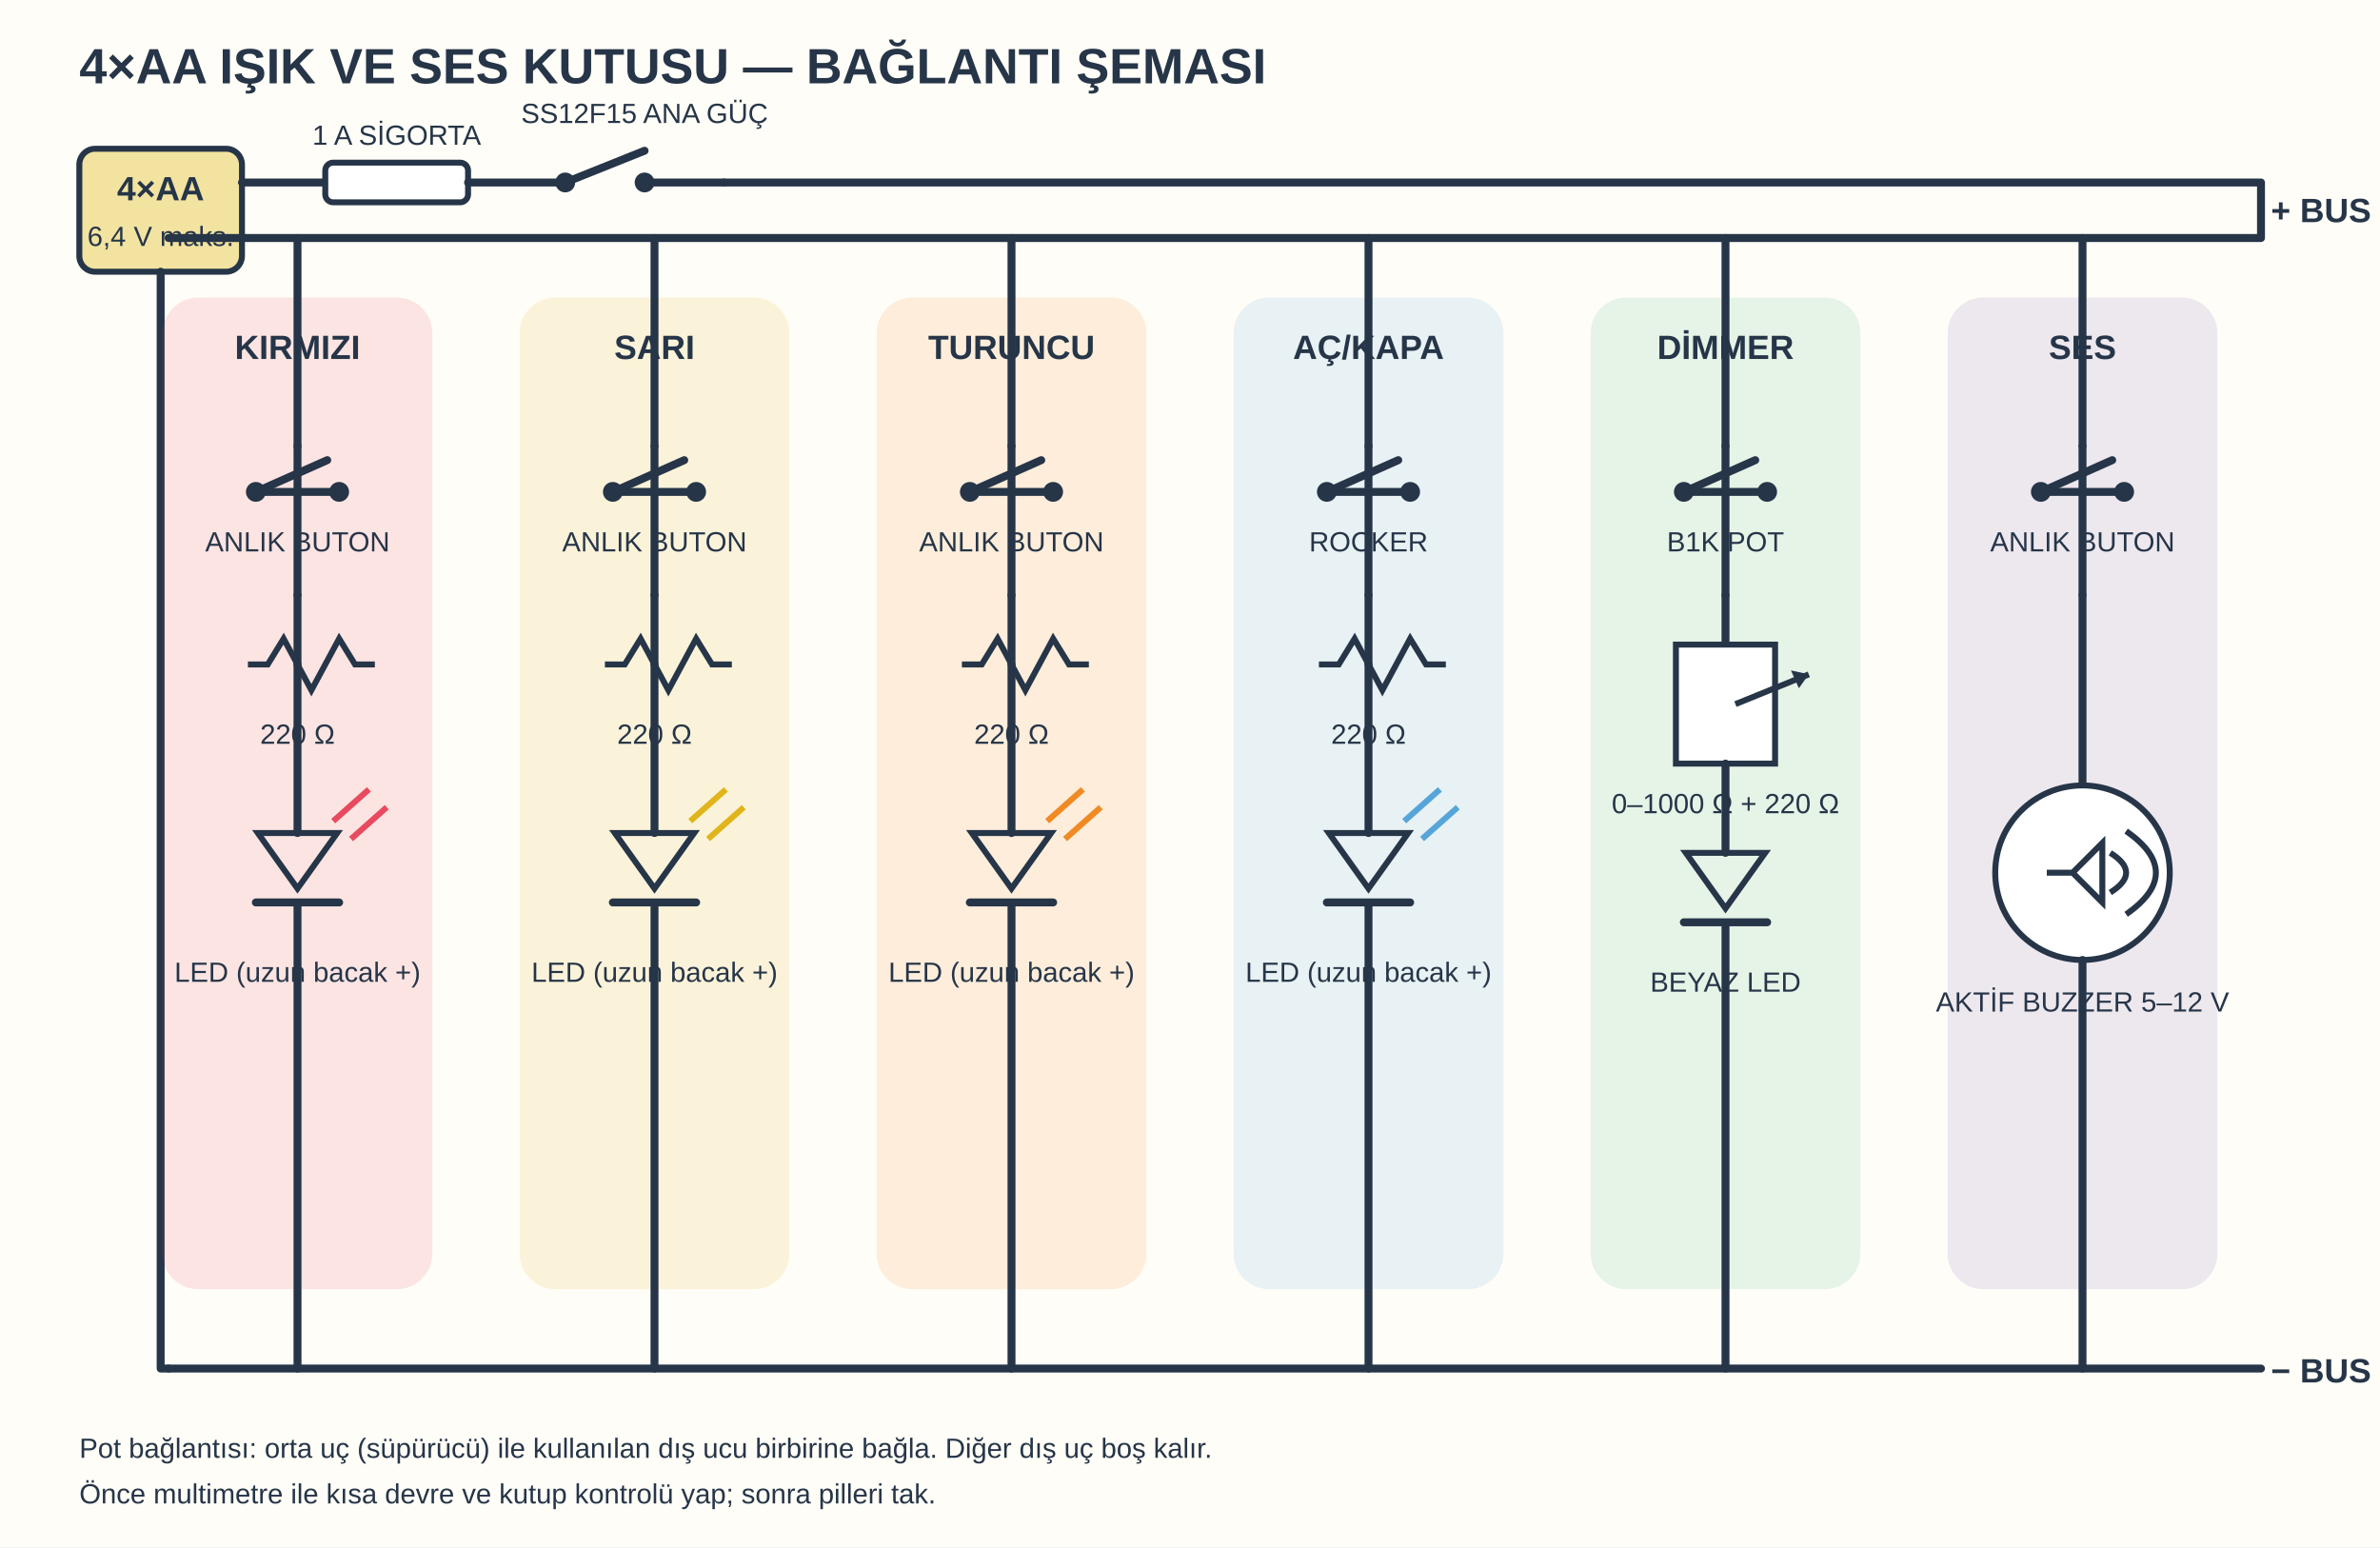
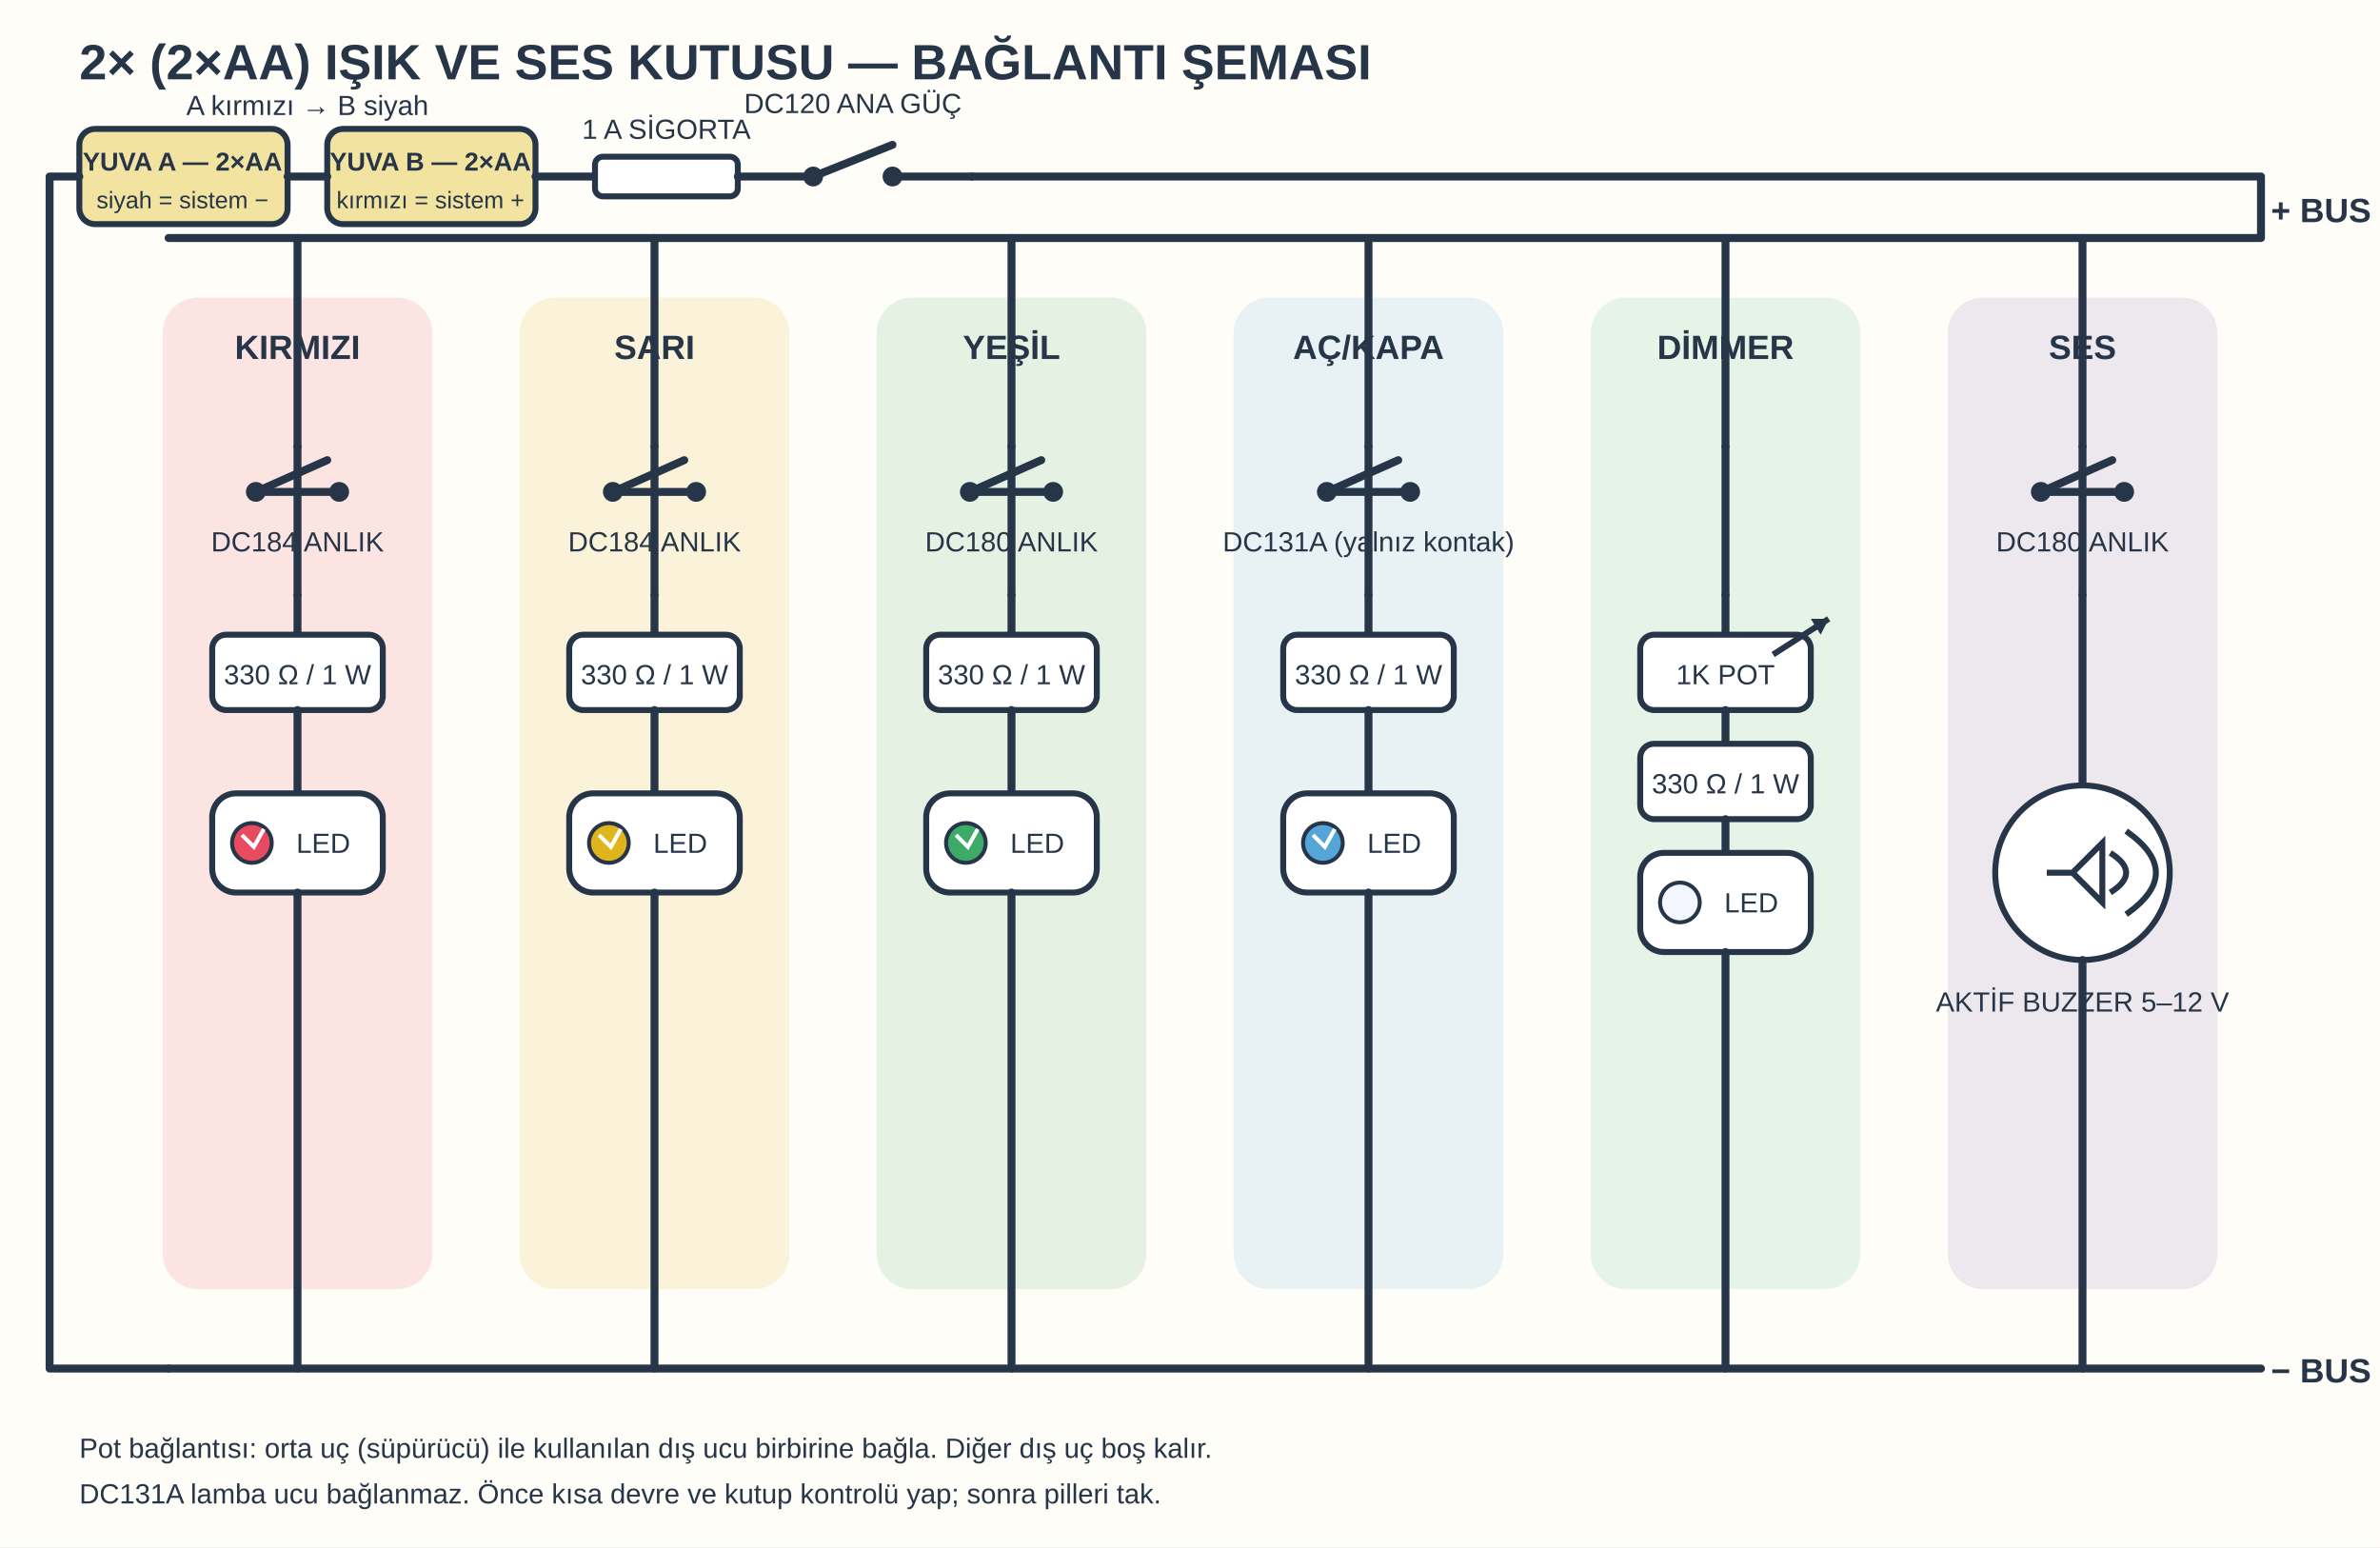
<svg xmlns="http://www.w3.org/2000/svg" width="1200" height="780" viewBox="0 0 1200 780">
  <rect width="1200" height="780" fill="#FFFDF7" />
-   <style>text{font-family:Arial,sans-serif;fill:#263548}.title{font-size:25px;font-weight:bold}.label{font-size:17px;font-weight:bold}.small{font-size:14px}.wire{fill:none;stroke:#263548;stroke-width:4;stroke-linecap:round;stroke-linejoin:round}</style>
-   <text x="40" y="42" class="title">4×AA IŞIK VE SES KUTUSU — BAĞLANTI ŞEMASI</text>
-   <rect x="40" y="75" width="82" height="62" rx="8" fill="#F2E3A0" stroke="#263548" stroke-width="3" />
-   <text x="81" y="101" text-anchor="middle" class="label">4×AA</text>
-   <text x="81" y="124" text-anchor="middle" class="small">6,4 V maks.</text>
-   <path class="wire" d="M 122 92 H 164" />
-   <rect x="164" y="82" width="72" height="20" rx="4" fill="#FFFFFF" stroke="#263548" stroke-width="3" />
-   <text x="200" y="73" text-anchor="middle" class="small">1 A SİGORTA</text>
-   <path class="wire" d="M 236 92 H 285 M 285 92 L 325 76 M 325 92 H 365" />
-   <circle cx="285" cy="92" r="5" fill="#263548" />
-   <circle cx="325" cy="92" r="5" fill="#263548" />
-   <text x="325" y="62" text-anchor="middle" class="small">SS12F15 ANA GÜÇ</text>
-   <path class="wire" d="M 365 92 H 1140 V 120 H 85" />
+   <style>text{font-family:Arial,sans-serif;fill:#263548}.title{font-size:25px;font-weight:bold}.label{font-size:17px;font-weight:bold}.power{font-size:13px;font-weight:bold}.tiny{font-size:12px}.small{font-size:14px}.wire{fill:none;stroke:#263548;stroke-width:4;stroke-linecap:round;stroke-linejoin:round}</style>
+   <text x="40" y="40" class="title">2× (2×AA) IŞIK VE SES KUTUSU — BAĞLANTI ŞEMASI</text>
+   <rect x="40" y="65" width="105" height="48" rx="8" fill="#F2E3A0" stroke="#263548" stroke-width="3" />
+   <text x="92" y="86" text-anchor="middle" class="power">YUVA A — 2×AA</text>
+   <text x="92" y="105" text-anchor="middle" class="tiny">siyah = sistem −</text>
+   <rect x="165" y="65" width="105" height="48" rx="8" fill="#F2E3A0" stroke="#263548" stroke-width="3" />
+   <text x="217" y="86" text-anchor="middle" class="power">YUVA B — 2×AA</text>
+   <text x="217" y="105" text-anchor="middle" class="tiny">kırmızı = sistem +</text>
+   <path class="wire" d="M 145 89 H 165" />
+   <text x="155" y="58" text-anchor="middle" class="small">A kırmızı → B siyah</text>
+   <path class="wire" d="M 270 89 H 300" />
+   <rect x="300" y="79" width="72" height="20" rx="4" fill="#FFFFFF" stroke="#263548" stroke-width="3" />
+   <text x="336" y="70" text-anchor="middle" class="small">1 A SİGORTA</text>
+   <path class="wire" d="M 372 89 H 410 M 410 89 L 450 73 M 450 89 H 490" />
+   <circle cx="410" cy="89" r="5" fill="#263548" />
+   <circle cx="450" cy="89" r="5" fill="#263548" />
+   <text x="430" y="57" text-anchor="middle" class="small">DC120 ANA GÜÇ</text>
+   <path class="wire" d="M 490 89 H 1140 V 120 H 85" />
  <text x="1145" y="112" class="label" fill="#C42D2D">+ BUS</text>
  <path class="wire" d="M 85 690 H 1140" />
-   <path class="wire" d="M 81 137 V 690 H 85" />
+   <path class="wire" d="M 40 89 H 25 V 690 H 85" />
  <text x="1145" y="697" class="label">− BUS</text>
  <rect x="82" y="150" width="136" height="500" rx="18" fill="#E84A5F" opacity="0.14" />
  <text x="150" y="181" text-anchor="middle" class="label">KIRMIZI</text>
  <path class="wire" d="M 150 120 V 225" />
  <circle cx="129" cy="248" r="5" fill="#263548" />
  <circle cx="171" cy="248" r="5" fill="#263548" />
  <path class="wire" d="M 129 248 L 165 232" />
  <path class="wire" d="M 150 225 V 248 H 129 M 171 248 H 150 V 300" />
-   <text x="150" y="278" text-anchor="middle" class="small">ANLIK BUTON</text>
-   <path class="wire" d="M 150 300 V 335" />
-   <path d="M 125 335 h 10 l 8 -13 l 14 26 l 14 -26 l 8 13 h 10" fill="none" stroke="#263548" stroke-width="3" />
-   <text x="150" y="375" text-anchor="middle" class="small">220 Ω</text>
-   <path class="wire" d="M 150 335 V 420" />
-   <path d="M 130 420 H 170 L 150 448 Z" fill="none" stroke="#263548" stroke-width="3" />
-   <path class="wire" d="M 129 455 H 171 M 150 455 V 690" />
-   <path d="M 168 414 l 18 -16 M 177 423 l 18 -16" stroke="#E84A5F" stroke-width="3" />
-   <text x="150" y="495" text-anchor="middle" class="small">LED (uzun bacak +)</text>
+   <text x="150" y="278" text-anchor="middle" class="small">DC184 ANLIK</text>
+   <path class="wire" d="M 150 300 V 320" />
+   <rect class="series-resistor" x="107" y="320" width="86" height="38" rx="7" fill="#FFFFFF" stroke="#263548" stroke-width="3" />
+   <text x="150" y="345" text-anchor="middle" class="small">330 Ω / 1 W</text>
+   <path class="wire" d="M 150 358 V 400" />
+   <rect class="series-led" x="107" y="400" width="86" height="50" rx="12" fill="#FFFFFF" stroke="#263548" stroke-width="3" />
+   <circle cx="127" cy="425" r="10" fill="#E84A5F" stroke="#263548" stroke-width="2" />
+   <path d="M 122 421 L 128 427 L 133 418" fill="none" stroke="#FFFFFF" stroke-width="2" />
+   <text x="163" y="430" text-anchor="middle" class="small">LED</text>
+   <path class="wire" d="M 150 450 V 690" />
  <rect x="262" y="150" width="136" height="500" rx="18" fill="#E0B51B" opacity="0.14" />
  <text x="330" y="181" text-anchor="middle" class="label">SARI</text>
  <path class="wire" d="M 330 120 V 225" />
  <circle cx="309" cy="248" r="5" fill="#263548" />
  <circle cx="351" cy="248" r="5" fill="#263548" />
  <path class="wire" d="M 309 248 L 345 232" />
  <path class="wire" d="M 330 225 V 248 H 309 M 351 248 H 330 V 300" />
-   <text x="330" y="278" text-anchor="middle" class="small">ANLIK BUTON</text>
-   <path class="wire" d="M 330 300 V 335" />
-   <path d="M 305 335 h 10 l 8 -13 l 14 26 l 14 -26 l 8 13 h 10" fill="none" stroke="#263548" stroke-width="3" />
-   <text x="330" y="375" text-anchor="middle" class="small">220 Ω</text>
-   <path class="wire" d="M 330 335 V 420" />
-   <path d="M 310 420 H 350 L 330 448 Z" fill="none" stroke="#263548" stroke-width="3" />
-   <path class="wire" d="M 309 455 H 351 M 330 455 V 690" />
-   <path d="M 348 414 l 18 -16 M 357 423 l 18 -16" stroke="#E0B51B" stroke-width="3" />
-   <text x="330" y="495" text-anchor="middle" class="small">LED (uzun bacak +)</text>
-   <rect x="442" y="150" width="136" height="500" rx="18" fill="#F08A24" opacity="0.14" />
-   <text x="510" y="181" text-anchor="middle" class="label">TURUNCU</text>
+   <text x="330" y="278" text-anchor="middle" class="small">DC184 ANLIK</text>
+   <path class="wire" d="M 330 300 V 320" />
+   <rect class="series-resistor" x="287" y="320" width="86" height="38" rx="7" fill="#FFFFFF" stroke="#263548" stroke-width="3" />
+   <text x="330" y="345" text-anchor="middle" class="small">330 Ω / 1 W</text>
+   <path class="wire" d="M 330 358 V 400" />
+   <rect class="series-led" x="287" y="400" width="86" height="50" rx="12" fill="#FFFFFF" stroke="#263548" stroke-width="3" />
+   <circle cx="307" cy="425" r="10" fill="#E0B51B" stroke="#263548" stroke-width="2" />
+   <path d="M 302 421 L 308 427 L 313 418" fill="none" stroke="#FFFFFF" stroke-width="2" />
+   <text x="343" y="430" text-anchor="middle" class="small">LED</text>
+   <path class="wire" d="M 330 450 V 690" />
+   <rect x="442" y="150" width="136" height="500" rx="18" fill="#3DAA68" opacity="0.14" />
+   <text x="510" y="181" text-anchor="middle" class="label">YEŞİL</text>
  <path class="wire" d="M 510 120 V 225" />
  <circle cx="489" cy="248" r="5" fill="#263548" />
  <circle cx="531" cy="248" r="5" fill="#263548" />
  <path class="wire" d="M 489 248 L 525 232" />
  <path class="wire" d="M 510 225 V 248 H 489 M 531 248 H 510 V 300" />
-   <text x="510" y="278" text-anchor="middle" class="small">ANLIK BUTON</text>
-   <path class="wire" d="M 510 300 V 335" />
-   <path d="M 485 335 h 10 l 8 -13 l 14 26 l 14 -26 l 8 13 h 10" fill="none" stroke="#263548" stroke-width="3" />
-   <text x="510" y="375" text-anchor="middle" class="small">220 Ω</text>
-   <path class="wire" d="M 510 335 V 420" />
-   <path d="M 490 420 H 530 L 510 448 Z" fill="none" stroke="#263548" stroke-width="3" />
-   <path class="wire" d="M 489 455 H 531 M 510 455 V 690" />
-   <path d="M 528 414 l 18 -16 M 537 423 l 18 -16" stroke="#F08A24" stroke-width="3" />
-   <text x="510" y="495" text-anchor="middle" class="small">LED (uzun bacak +)</text>
+   <text x="510" y="278" text-anchor="middle" class="small">DC180 ANLIK</text>
+   <path class="wire" d="M 510 300 V 320" />
+   <rect class="series-resistor" x="467" y="320" width="86" height="38" rx="7" fill="#FFFFFF" stroke="#263548" stroke-width="3" />
+   <text x="510" y="345" text-anchor="middle" class="small">330 Ω / 1 W</text>
+   <path class="wire" d="M 510 358 V 400" />
+   <rect class="series-led" x="467" y="400" width="86" height="50" rx="12" fill="#FFFFFF" stroke="#263548" stroke-width="3" />
+   <circle cx="487" cy="425" r="10" fill="#3DAA68" stroke="#263548" stroke-width="2" />
+   <path d="M 482 421 L 488 427 L 493 418" fill="none" stroke="#FFFFFF" stroke-width="2" />
+   <text x="523" y="430" text-anchor="middle" class="small">LED</text>
+   <path class="wire" d="M 510 450 V 690" />
  <rect x="622" y="150" width="136" height="500" rx="18" fill="#56A5D8" opacity="0.14" />
  <text x="690" y="181" text-anchor="middle" class="label">AÇ/KAPA</text>
  <path class="wire" d="M 690 120 V 225" />
  <circle cx="669" cy="248" r="5" fill="#263548" />
  <circle cx="711" cy="248" r="5" fill="#263548" />
  <path class="wire" d="M 669 248 L 705 232" />
  <path class="wire" d="M 690 225 V 248 H 669 M 711 248 H 690 V 300" />
-   <text x="690" y="278" text-anchor="middle" class="small">ROCKER</text>
-   <path class="wire" d="M 690 300 V 335" />
-   <path d="M 665 335 h 10 l 8 -13 l 14 26 l 14 -26 l 8 13 h 10" fill="none" stroke="#263548" stroke-width="3" />
-   <text x="690" y="375" text-anchor="middle" class="small">220 Ω</text>
-   <path class="wire" d="M 690 335 V 420" />
-   <path d="M 670 420 H 710 L 690 448 Z" fill="none" stroke="#263548" stroke-width="3" />
-   <path class="wire" d="M 669 455 H 711 M 690 455 V 690" />
-   <path d="M 708 414 l 18 -16 M 717 423 l 18 -16" stroke="#56A5D8" stroke-width="3" />
-   <text x="690" y="495" text-anchor="middle" class="small">LED (uzun bacak +)</text>
+   <text x="690" y="278" text-anchor="middle" class="small">DC131A (yalnız kontak)</text>
+   <path class="wire" d="M 690 300 V 320" />
+   <rect class="series-resistor" x="647" y="320" width="86" height="38" rx="7" fill="#FFFFFF" stroke="#263548" stroke-width="3" />
+   <text x="690" y="345" text-anchor="middle" class="small">330 Ω / 1 W</text>
+   <path class="wire" d="M 690 358 V 400" />
+   <rect class="series-led" x="647" y="400" width="86" height="50" rx="12" fill="#FFFFFF" stroke="#263548" stroke-width="3" />
+   <circle cx="667" cy="425" r="10" fill="#56A5D8" stroke="#263548" stroke-width="2" />
+   <path d="M 662 421 L 668 427 L 673 418" fill="none" stroke="#FFFFFF" stroke-width="2" />
+   <text x="703" y="430" text-anchor="middle" class="small">LED</text>
+   <path class="wire" d="M 690 450 V 690" />
  <rect x="802" y="150" width="136" height="500" rx="18" fill="#49B985" opacity="0.14" />
  <text x="870" y="181" text-anchor="middle" class="label">DİMMER</text>
  <path class="wire" d="M 870 120 V 225" />
-   <circle cx="849" cy="248" r="5" fill="#263548" />
-   <circle cx="891" cy="248" r="5" fill="#263548" />
-   <path class="wire" d="M 849 248 L 885 232" />
-   <path class="wire" d="M 870 225 V 248 H 849 M 891 248 H 870 V 300" />
-   <text x="870" y="278" text-anchor="middle" class="small">B1K POT</text>
-   <path class="wire" d="M 870 300 V 325" />
-   <rect x="845" y="325" width="50" height="60" fill="#FFFFFF" stroke="#263548" stroke-width="3" />
-   <path d="M 912 340 L 875 355" stroke="#263548" stroke-width="3" />
-   <path d="M 912 340 l -9 -2 l 4 9 Z" fill="#263548" />
-   <text x="870" y="410" text-anchor="middle" class="small">0–1000 Ω + 220 Ω</text>
-   <path class="wire" d="M 870 385 V 430" />
-   <path d="M 850 430 H 890 L 870 458 Z" fill="none" stroke="#263548" stroke-width="3" />
-   <path class="wire" d="M 849 465 H 891 M 870 465 V 690" />
-   <text x="870" y="500" text-anchor="middle" class="small">BEYAZ LED</text>
+   <path class="wire" d="M 870 225 V 300" />
+   <path class="wire" d="M 870 300 V 320" />
+   <rect x="827" y="320" width="86" height="38" rx="7" fill="#FFFFFF" stroke="#263548" stroke-width="3" />
+   <text x="870" y="345" text-anchor="middle" class="small">1K POT</text>
+   <path d="M 922 312 L 894 330" stroke="#263548" stroke-width="3" />
+   <path d="M 922 312 l -9 0 l 5 8 Z" fill="#263548" />
+   <path class="wire" d="M 870 358 V 375" />
+   <rect class="series-resistor" x="827" y="375" width="86" height="38" rx="7" fill="#FFFFFF" stroke="#263548" stroke-width="3" />
+   <text x="870" y="400" text-anchor="middle" class="small">330 Ω / 1 W</text>
+   <path class="wire" d="M 870 413 V 430" />
+   <rect class="series-led" x="827" y="430" width="86" height="50" rx="12" fill="#FFFFFF" stroke="#263548" stroke-width="3" />
+   <circle cx="847" cy="455" r="10" fill="#F4F7FF" stroke="#263548" stroke-width="2" />
+   <text x="883" y="460" text-anchor="middle" class="small">LED</text>
+   <path class="wire" d="M 870 480 V 690" />
  <rect x="982" y="150" width="136" height="500" rx="18" fill="#7B62B3" opacity="0.14" />
  <text x="1050" y="181" text-anchor="middle" class="label">SES</text>
  <path class="wire" d="M 1050 120 V 225" />
  <circle cx="1029" cy="248" r="5" fill="#263548" />
  <circle cx="1071" cy="248" r="5" fill="#263548" />
  <path class="wire" d="M 1029 248 L 1065 232" />
  <path class="wire" d="M 1050 225 V 248 H 1029 M 1071 248 H 1050 V 300" />
-   <text x="1050" y="278" text-anchor="middle" class="small">ANLIK BUTON</text>
+   <text x="1050" y="278" text-anchor="middle" class="small">DC180 ANLIK</text>
  <path class="wire" d="M 1050 300 V 395" />
  <circle cx="1050" cy="440" r="44" fill="#FFFFFF" stroke="#263548" stroke-width="3" />
  <path d="M 1032 440 h 13 l 15 -15 v 30 l -15 -15" fill="none" stroke="#263548" stroke-width="3" />
  <path d="M 1064 430 q 16 10 0 20 M 1072 419 q 30 21 0 42" fill="none" stroke="#263548" stroke-width="3" />
  <text x="1050" y="510" text-anchor="middle" class="small">AKTİF BUZZER 5–12 V</text>
  <path class="wire" d="M 1050 484 V 690" />
  <text x="40" y="735" class="small">Pot bağlantısı: orta uç (süpürücü) ile kullanılan dış ucu birbirine bağla. Diğer dış uç boş kalır.</text>
-   <text x="40" y="758" class="small">Önce multimetre ile kısa devre ve kutup kontrolü yap; sonra pilleri tak.</text>
+   <text x="40" y="758" class="small">DC131A lamba ucu bağlanmaz. Önce kısa devre ve kutup kontrolü yap; sonra pilleri tak.</text>
</svg>
